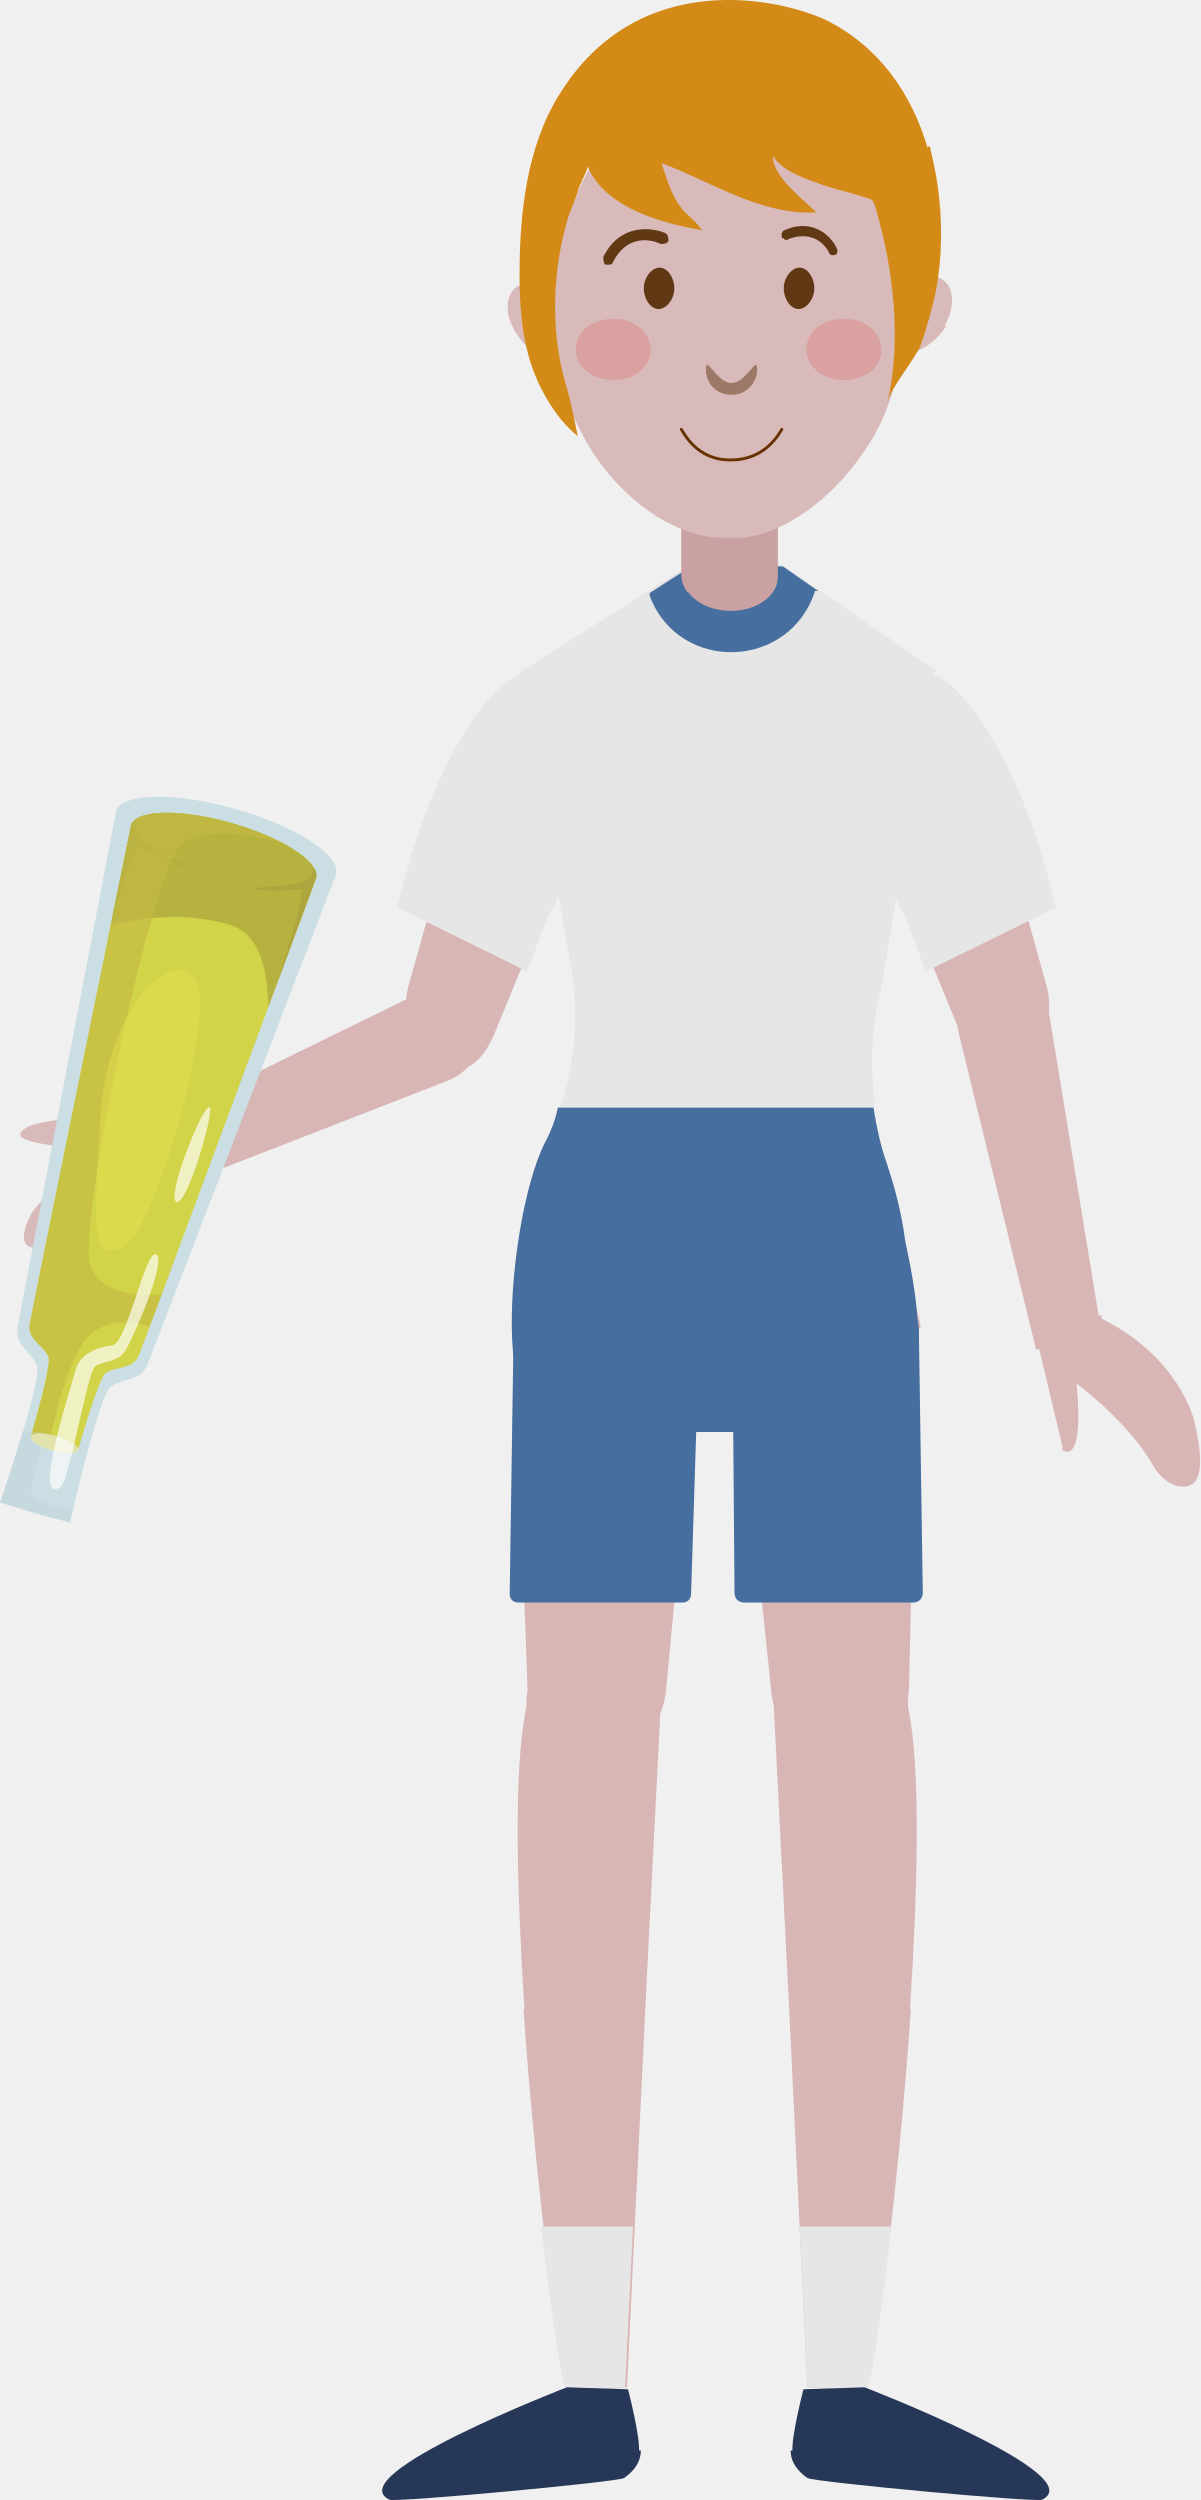
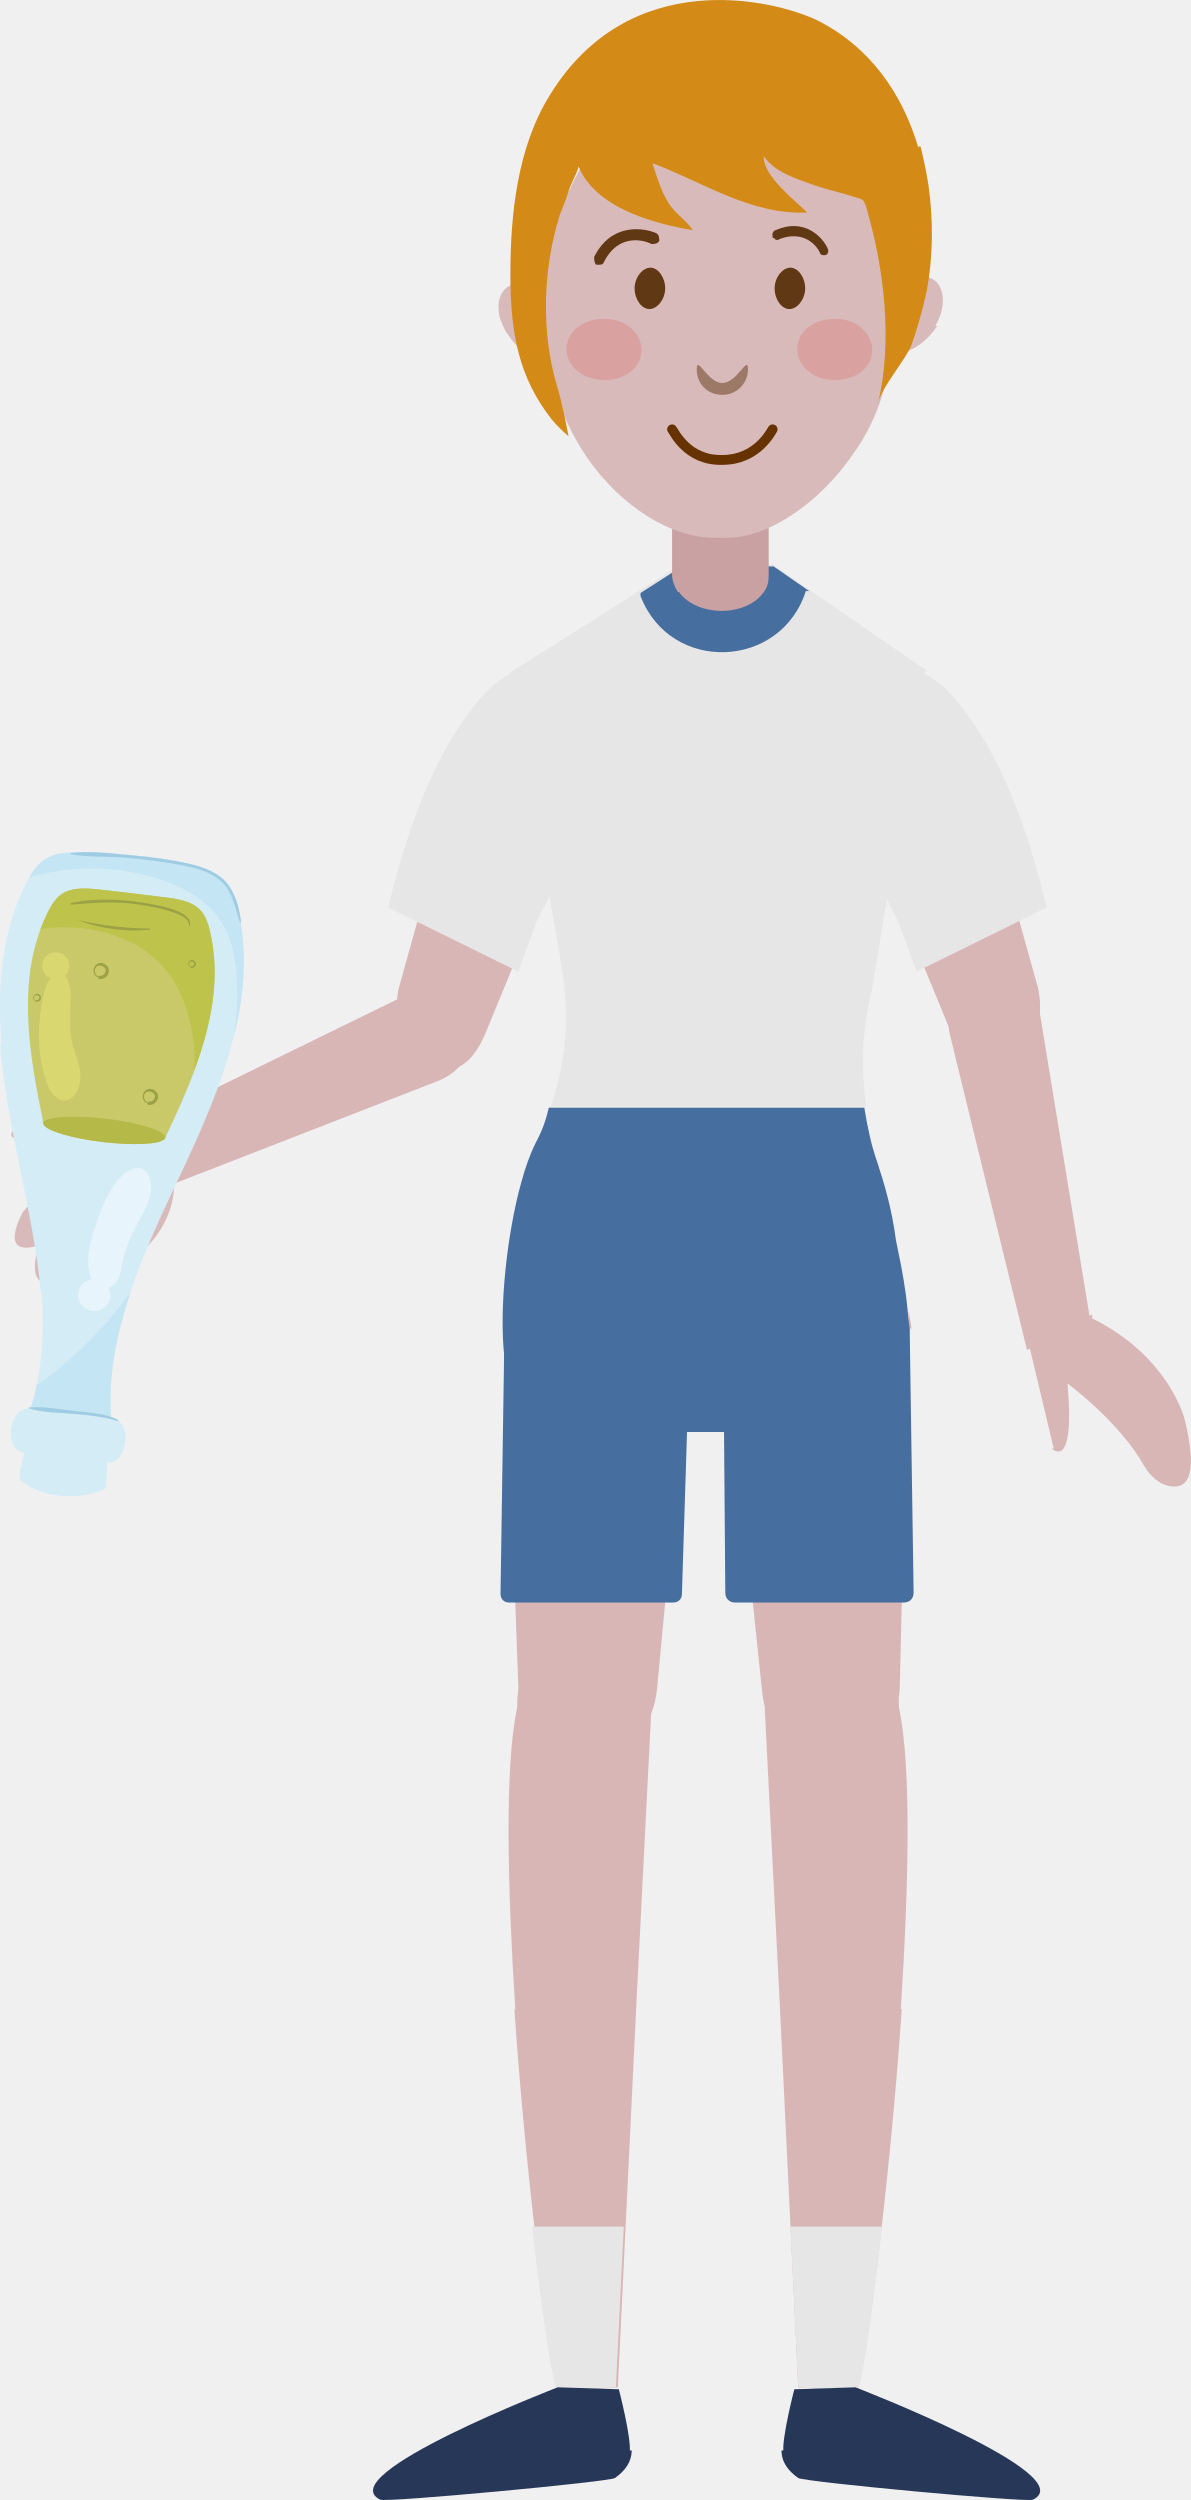
- <svg xmlns="http://www.w3.org/2000/svg" id="Ebene_2" data-name="Ebene 2" viewBox="0 0 406.92 847.64">
+ <svg xmlns="http://www.w3.org/2000/svg" id="Layer_2" data-name="Layer 2" viewBox="0 0 120.8 253.58">
  <defs>
    <style>
-       .cls-1 {
+       .cls-1, .cls-2 {
+         fill: #603813;
+       }
+ 
+       .cls-3 {
+         fill: #273758;
+       }
+ 
+       .cls-4 {
+         fill: #e6e6e6;
+       }
+ 
+       .cls-5 {
+         fill: #e7f4fc;
+       }
+ 
+       .cls-6 {
+         fill: #c9c969;
+       }
+ 
+       .cls-7 {
+         fill: #d9a2a0;
+       }
+ 
+       .cls-8 {
+         fill: #d4ecf6;
+       }
+ 
+       .cls-9 {
+         fill: #c4e5f3;
+       }
+ 
+       .cls-10 {
+         fill: #9fcce3;
+       }
+ 
+       .cls-11 {
+         fill: #b5b947;
+       }
+ 
+       .cls-12 {
+         fill: #caa1a2;
+       }
+ 
+       .cls-13 {
+         fill: #bec34b;
+       }
+ 
+       .cls-14 {
+         fill: #d8d770;
+       }
+ 
+       .cls-15 {
+         fill: #9ba144;
+       }
+ 
+       .cls-2 {
+         isolation: isolate;
+         opacity: .5;
+       }
+ 
+       .cls-16 {
        fill: #d9b6b6;
      }

-       .cls-2 {
-         fill: #ede152;
-         opacity: .38;
+       .cls-17 {
+         fill: #466e9f;
      }

-       .cls-2, .cls-3, .cls-4, .cls-5, .cls-6, .cls-7 {
-         isolation: isolate;
+       .cls-18 {
+         fill: #d9baba;
      }

-       .cls-3 {
-         fill: #c4ba44;
-       }
- 
-       .cls-3, .cls-5 {
-         opacity: .64;
-       }
- 
-       .cls-8 {
+       .cls-19 {
        fill: none;
        stroke: #630;
        stroke-linecap: round;
        stroke-miterlimit: 10;
      }

-       .cls-9 {
-         fill: #caa1a2;
-       }
- 
-       .cls-10 {
-         fill: #d9a2a0;
-       }
- 
-       .cls-11 {
-         fill: #cbdee3;
-       }
- 
-       .cls-4 {
-         fill: #bfd0d6;
-         opacity: .37;
-       }
- 
-       .cls-12 {
+       .cls-20 {
        fill: #d38a17;
-       }
- 
-       .cls-13 {
-         fill: #d9baba;
-       }
- 
-       .cls-14, .cls-7 {
-         fill: #603813;
-       }
- 
-       .cls-15 {
-         fill: #e2e3ac;
-       }
- 
-       .cls-5 {
-         fill: #a89f3b;
-       }
- 
-       .cls-16 {
-         fill: #273758;
-       }
- 
-       .cls-17 {
-         fill: #b8ae40;
-       }
- 
-       .cls-6 {
-         fill: #fff;
-         opacity: .67;
-       }
- 
-       .cls-18 {
-         fill: #466e9f;
-       }
- 
-       .cls-7 {
-         opacity: .5;
-       }
- 
-       .cls-19 {
-         fill: #d1d349;
-       }
- 
-       .cls-20 {
-         fill: #e6e6e6;
      }
    </style>
  </defs>
-   <g id="svg">
+   <g id="Layer_1-2" data-name="Layer 1">
    <g id="german-boy-vinegar">
      <g>
-         <path class="cls-1" d="M154.76,362.51h0c-11.7,0-19.72-13.71-16.38-27.74l24.4-87.58c3.34-14.04,15.04-21.73,26.07-18.05h0c12.7,4.35,19.05,22.73,13.04,38.11l-33.43,81.23c-2.67,7.02-7.02,14.04-13.37,14.04h-.33Z" />
-         <path class="cls-20" d="M171.14,231.47c-11.03,10.03-25.74,31.42-36.44,76.21l44.12,21.73,6.35-17.38c14.04-26.41,25.4-51.14,22.73-68.19-2.01-16.38-24.4-23.07-36.77-12.03h0v-.33Z" />
+         <path class="cls-16" d="M45.37,108.45h0c-3.5,0-5.9-4.1-4.9-8.3l7.3-26.2c1-4.2,4.5-6.5,7.8-5.4h0c3.8,1.3,5.7,6.8,3.9,11.4l-10,24.3c-.8,2.1-2.1,4.2-4,4.2h-.1Z" />
+         <path class="cls-4" d="M50.27,69.25c-3.3,3-7.7,9.4-10.9,22.8l13.2,6.5,1.9-5.2c4.2-7.9,7.6-15.3,6.8-20.4-.6-4.9-7.3-6.9-11-3.6h0v-.1Z" />
        <g>
-           <path id="hand12" class="cls-13" d="M42.15,380.83l-17.95-1.34c-3.71,0-13.62,1-16.41,3.68-3.71,3.34,4.33,4.68,21.05,6.69l-17.95,21.06s-8.98,15.71,5.26,11.37c0,0-5.88,18.39,8.36,10.7,0,0-3.71,16.71,13,4.01l14.86-13.71c4.95-4.68,8.67-11.37,9.6-18.39s0-15.04-8.67-20.39c-3.1-2.01-7.12-3.01-10.83-3.34h-.31v-.33Z" />
-           <path class="cls-1" d="M153.9,338.04h0c-4.64-1.67-9.91-1.67-14.55,0l-92.86,45.46,13.31,18.72,91.93-35.77c14.24-5.68,15.79-23.73,2.48-29.08h0v.67h-.31Z" />
+           <path id="hand12" class="cls-18" d="M11.68,113.93l-5.37-.4c-1.11,0-4.07.3-4.91,1.1-1.11,1,1.3,1.4,6.3,2l-5.37,6.3s-2.69,4.7,1.57,3.4c0,0-1.76,5.5,2.5,3.2,0,0-1.11,5,3.89,1.2l4.44-4.1c1.48-1.4,2.59-3.4,2.87-5.5.28-2.1,0-4.5-2.59-6.1-.93-.6-2.13-.9-3.24-1h-.09v-.1Z" />
+           <path class="cls-16" d="M45.11,101.13h0c-1.39-.5-2.96-.5-4.35,0l-27.78,13.6,3.98,5.6,27.5-10.7c4.26-1.7,4.72-7.1.74-8.7h0v.2h-.09Z" />
          <g>
-             <path class="cls-11" d="M39.37,275.16l74.58,21.29s-61.64,160.67-64.03,166.29c-2.39,5.62-8.13,4.5-12.25,7.29-3.33,2.26-10.36,30.91-12.95,41.92-.62,2.64-.99,4.26-.99,4.26l-11.93-3.18L0,509.44s4.24-12.24,7.83-24.23c3.06-10.22,5.64-20.26,4.7-22.35-2.03-4.55-7.5-6.63-6.56-12.66.94-6.04,33.39-175.04,33.39-175.04Z" />
-             <ellipse class="cls-11" cx="76.66" cy="285.8" rx="11.95" ry="38.78" transform="translate(-219.21 281.08) rotate(-74.07)" />
-             <path class="cls-19" d="M44.47,279.79c.25-.89.89-1.64,1.85-2.25,4.82-3.05,17.83-2.59,32.26,1.53,7.3,2.08,13.79,4.77,18.75,7.57h0c4.49,2.54,7.71,5.18,9.14,7.58.74,1.24,1,2.41.7,3.47-.04.15-.1.3-.17.45-.94,2.53-5.74,15.52-12.26,33.14-1.21,3.26-2.47,6.67-3.78,10.21-11.69,31.59-26.97,72.82-36.1,97.32h0c-1.57,4.22-2.96,7.94-4.12,11.03-2.1,5.62-3.44,9.16-3.72,9.8-2.01,4.73-7.69,3.54-11.16,5.89-1.78,1.2-5.85,13.96-9.41,26.12l-15.99-4.56c3.5-12.23,6.84-25.15,5.97-27.1-1.7-3.83-7.16-5.82-6.37-10.89.56-3.59,17.53-86.77,27.42-135.18.14-.68.27-1.36.41-2.03,0,0,0-.01,0-.02,3.44-16.85,5.95-29.1,6.46-31.61.02-.16.05-.32.1-.47Z" />
-             <path class="cls-17" d="M92.69,300.65c3.1-.58,12.09-.39,13.21-4.7.18-.71.38-1.27.59-1.72.74,1.24,1,2.41.7,3.47-.04.15-.1.3-.17.45-.94,2.53-5.74,15.52-12.26,33.14-.15.33-.31.67-.47,1.01,0,0,9.29-29.67,8.16-30.89,0,0-8.73,1.24-15.07.11-6.34-1.13,2.22-.27,5.33-.85Z" />
-             <path class="cls-17" d="M46.33,277.54s-2.09,4.86,2.71,8.61c4.8,3.75,15.55,8.06,15.46,8.37s-14.92-6.29-17.07-7.47c-1.54-.84-6.69,15.45-9.51,24.82,3.44-16.85,5.95-29.1,6.46-31.61.02-.16.05-.32.1-.47.25-.89.89-1.64,1.85-2.25Z" />
-             <path class="cls-5" d="M44.47,279.79c.25-.89.89-1.64,1.85-2.25,4.82-3.05,17.83-2.59,32.26,1.53,7.3,2.08,13.79,4.77,18.75,7.57h0c4.49,2.54,7.71,5.18,9.14,7.58.74,1.24,1,2.41.7,3.47-.04.15-.1.3-.17.45-.94,2.53-5.74,15.52-12.26,33.14-1.21,3.26-2.47,6.67-3.78,10.21-.16-13.3-3.27-25.14-13.24-27.99-16.87-4.81-32.17-1.92-40.22.41.14-.68.27-1.36.41-2.03,0,0,0-.01,0-.02,3.44-16.85,5.95-29.1,6.46-31.61.02-.16.05-.32.1-.47Z" />
-             <path class="cls-3" d="M44.47,279.79c.25-.89.89-1.64,1.85-2.25,4.82-3.05,17.83-2.59,32.26,1.53,7.3,2.08,13.79,4.77,18.75,7.57h0s-26.38-9.44-36.31.3c-9.94,9.75-35.45,130.9-30.16,142.78,5.24,11.77,23.65,9.13,24,9.08-1.57,4.21-2.96,7.93-4.12,11.02-4.74-1.5-16.01-3.83-22.41,5.28-5.47,7.79-9.47,23.85-11.54,33.77l-6.32-1.8c3.5-12.23,6.84-25.15,5.97-27.1-1.7-3.83-7.16-5.82-6.37-10.89.57-3.64,18.01-89.13,27.84-137.2,0,0,0-.01,0-.02,3.44-16.85,5.95-29.1,6.46-31.61.02-.16.05-.32.1-.47Z" />
-             <path class="cls-4" d="M0,509.44s4.24-12.24,7.83-24.23l8,.75s-4.54,13.39-5.42,18.99c-.67,4.29,9.52,6.3,14.31,7.01-.62,2.64-.99,4.26-.99,4.26l-11.93-3.18-11.8-3.59Z" />
-             <ellipse class="cls-15" cx="18.46" cy="489.36" rx="2.55" ry="8.32" transform="translate(-457.18 372.8) rotate(-74.07)" />
-             <path class="cls-6" d="M20.59,504.15c2.9-2.08,9.06-38.88,11.66-40.85,2.59-1.97,7.89-1.2,10.48-5.68,2.59-4.48,13.91-30.23,10.23-32.3-3.68-2.07-9.81,30.52-15.07,30.92s-10.95,3.24-12.17,8.03c-1.21,4.79-15.36,47.25-5.13,39.88Z" />
-             <path class="cls-6" d="M60.1,407.54c3.98-.33,12.44-30.68,11.07-32.04-2.2-2.19-15.66,32.42-11.07,32.04Z" />
-             <path class="cls-2" d="M42.66,422.13c9.96-6.01,30.63-77.13,23.79-89.55-6.85-12.42-30.15,7.53-32.47,46.65-2.33,39.12-2.93,49.91,8.69,42.9Z" />
+             <path class="cls-8" d="M.15,105.68s-.06.02-.06.06c-.12.93.08,1.93.19,2.85.12,1.01.27,2.02.44,3.02.38,2.3.84,4.58,1.3,6.86.86,4.23,1.74,8.47,2.15,12.78,0,.04.05.05.08.04.2,3.11.09,6.2-.53,9.19-.16.76-.35,1.51-.58,2.26-.05,0-.11,0-.16.01-.04,0-.06.06-.03.09-.27.03-.53.09-.77.2-.76.36-1.18,1.66-1.06,2.73.07.63.33,1.17.81,1.41.16.08.35.14.55.19-.14.46-.2.8-.3,1.27-.3,1.3-.15.18-.16,1.44,2.75,2.39,7.32,1.82,8.67.85.2-.87-.07.93,0,0,.07-.88.22-1.73.16-2.62,0,0,.02,0,.03,0,.22.01.45.02.66-.06.94-.33,1.22-1.89,1.17-2.75-.03-.54-.27-1.09-.72-1.38.03-.02.03-.07,0-.09-.24-.13-.49-.24-.75-.33-.27-4.28.6-8.51,1.99-12.65,1.38-4.1,3.27-8.11,5.11-11.99,2.13-4.51,4.24-9.26,5.42-14.1.92-3.77,1.27-7.59.64-11.37.02,0,.05-.03.04-.06-.12-1.09-.4-2.28-.96-3.26-.15-.3-.33-.58-.55-.83-.42-.49-.95-.84-1.54-1.09-.68-.34-1.43-.56-2.16-.73-1.91-.44-3.88-.7-5.83-.87-1.82-.16-3.8-.42-5.65-.29-1.19-.03-2.38.11-3.33.79-.61.44-1.06,1.06-1.44,1.72-.09.16-.18.32-.26.49C.16,94.45-.3,100.03.15,105.68Z" />
+             <path class="cls-6" d="M4.33,113.65c.02.09.04.18.06.27h0c0,.05,0,.11.04.16.33.63,2.87,1.39,6.01,1.76s5.79.23,6.26-.31c.04-.05.06-.1.07-.15h0c.04-.09.08-.17.12-.25,1-2.12,2-4.31,2.83-6.55,1.72-4.65,2.72-9.48,1.56-14.22-.17-.7-.4-1.41-.87-1.95-.79-.92-2.08-1.18-3.27-1.34-1.23-.17-6.18-.76-7.42-.88-1.2-.12-2.52-.16-3.5.54-.59.42-.98,1.05-1.3,1.69-.3.59-.57,1.2-.8,1.81-2.27,6.03-1.11,12.99.23,19.41Z" />
+             <path class="cls-9" d="M2.95,142.85s.01,0,.02.01c1.42.46,3.1.41,4.58.55,1.48.14,2.97.28,4.4.73.02,0,.04,0,.05,0,.03-.02.03-.07,0-.09-.24-.13-.49-.24-.75-.33-.27-4.28.6-8.51,1.99-12.65-2.29,3.18-5.03,6.04-8.14,8.44-.44.34-.9.68-1.37.99-.16.76-.35,1.51-.58,2.26-.05,0-.11,0-.16.01-.04,0-.06.06-.03.09Z" />
+             <path class="cls-10" d="M7.91,143.16c-1.54-.16-3.21-.5-4.77-.41-.05,0-.11,0-.16.01-.04,0-.06.06-.03.09,0,0,.01,0,.02.01,1.42.46,3.1.41,4.58.55,1.48.14,2.97.28,4.4.73.02,0,.04,0,.05,0,.03-.02.03-.07,0-.09-.24-.13-.49-.24-.75-.33-1.06-.37-2.24-.45-3.33-.56Z" />
+             <path class="cls-9" d="M16.07,89.14c2.48.8,4.92,2.11,6.34,4.3,1.16,1.78,1.53,3.96,1.62,6.09.08,1.82-.03,3.63-.26,5.44.92-3.77,1.27-7.59.64-11.37.02,0,.05-.03.04-.06-.12-1.09-.4-2.28-.96-3.26-.12-.21-.25-.41-.4-.6-.45-.58-1.04-1-1.69-1.32-.68-.34-1.43-.56-2.16-.73-1.91-.44-3.88-.7-5.83-.87-1.82-.16-3.8-.42-5.65-.29-1.19-.03-2.38.11-3.33.79-.61.44-1.06,1.06-1.44,1.72,4.25-1.21,8.87-1.19,13.08.16Z" />
+             <path class="cls-10" d="M24.44,93.54c-.12-1.09-.4-2.28-.96-3.26-.12-.21-.25-.41-.4-.6-.45-.58-1.04-1-1.69-1.32-.68-.34-1.43-.56-2.16-.73-1.91-.44-3.88-.7-5.83-.87-1.82-.16-3.8-.42-5.65-.29-.18.01-.36.03-.53.05-.08,0-.08.13,0,.14,1.74.31,3.61.19,5.37.33.35.03.69.06,1.04.09.79.08,1.57.17,2.36.28.65.09,1.3.2,1.95.31,1.62.29,3.44.66,4.65,1.88,1.08,1.1,1.25,2.62,1.75,4.01,0,.02.03.03.05.03.02,0,.05-.03.04-.06Z" />
+             <path class="cls-13" d="M7.62,94.09c3.48.24,7.01,1.59,9.21,4.29,1.21,1.49,1.96,3.31,2.42,5.18.4,1.63.58,3.35.45,5.02,1.72-4.65,2.72-9.48,1.56-14.22-.17-.7-.4-1.41-.87-1.95-.79-.92-2.08-1.18-3.27-1.34-1.23-.17-6.18-.76-7.42-.88-1.2-.12-2.52-.16-3.5.54-.59.42-.98,1.05-1.3,1.69-.3.59-.57,1.2-.8,1.81,1.16-.19,2.35-.22,3.53-.14Z" />
+             <path class="cls-15" d="M15.16,94.18c-2.41-.01-4.76-.28-7.11-.83-.02,0-.03.03,0,.03,2.27.84,4.71,1.16,7.12.92.06,0,.07-.12,0-.12Z" />
+             <path class="cls-15" d="M14.96,91.64c-2.5-.45-5.22-.57-7.72-.06-.11.02-.09.19.03.18,2.08-.19,4.12-.33,6.21-.09.96.11,1.91.28,2.85.51.72.18,2.88.68,2.85,1.68,0,.06.08.07.09.01.27-1.5-3.32-2.06-4.31-2.23Z" />
+             <path class="cls-11" d="M10.71,113.47c-3.41-.4-6.24-.2-6.32.45h0c0,.05,0,.11.04.16.33.63,2.87,1.39,6.01,1.76s5.79.23,6.26-.31c.04-.05.06-.1.07-.15h0c.07-.66-2.63-1.51-6.05-1.92Z" />
+             <path class="cls-5" d="M13.71,118.5c-2.25.46-3.62,4.52-4.24,6.54-.41,1.33-.76,2.88-.35,4.24.05.16.11.32.18.46-.7.12-1.27.68-1.36,1.42-.11.9.54,1.71,1.43,1.82s1.71-.54,1.82-1.43c.04-.32-.02-.63-.15-.9.17-.07.35-.19.54-.35.66-.59.66-1.37.83-2.21.28-1.38.83-2.65,1.48-3.88.67-1.26,1.49-2.55,1.45-3.99-.03-.97-.63-1.92-1.62-1.72Z" />
+             <path class="cls-14" d="M4.28,97.82c-.06.62.3,1.19.85,1.41-.42.5-.61,1.23-.74,1.83-.64,3.02-.66,6.25.49,9.12.36.89,1.36,1.93,2.35,1.2.77-.56,1-1.7.91-2.59-.1-.96-.51-1.86-.77-2.84-.32-1.2-.3-2.45-.24-3.69.05-.98.11-2-.28-2.9-.07-.16-.16-.29-.27-.39.24-.22.4-.52.44-.87.08-.76-.47-1.43-1.23-1.51-.76-.08-1.43.47-1.51,1.23Z" />
+             <path class="cls-15" d="M15.42,110.47c-.38-.1-.75.1-.89.46-.13.34,0,.76.31.95.06.04.14-.05.07-.09-.25-.16-.36-.47-.27-.76.09-.28.36-.35.62-.3.26.05.49.26.45.54-.04.28-.31.5-.59.48-.21-.02-.25.31-.04.33.44.04.86-.27.94-.71.08-.42-.21-.79-.61-.9Z" />
+             <path class="cls-15" d="M10.43,97.7c-.38-.1-.75.1-.89.46-.13.34,0,.76.31.95.06.04.14-.05.07-.09-.25-.16-.36-.47-.27-.76.09-.28.36-.35.62-.3.26.05.49.26.45.54-.04.28-.31.5-.59.48-.21-.02-.25.31-.04.33.44.04.86-.27.94-.71.08-.42-.21-.79-.61-.9Z" />
+             <path class="cls-15" d="M19.31,98.05c-.13-.08-.18-.24-.14-.38.04-.14.18-.18.31-.15.13.02.25.13.22.27-.02.14-.15.25-.29.24-.11,0-.13.15-.02.16.22.02.43-.14.47-.36.04-.21-.11-.39-.3-.45-.19-.05-.37.05-.44.23-.07.17,0,.38.16.48.03.02.07-.03.04-.05Z" />
+             <path class="cls-15" d="M3.84,100.82c-.19-.05-.37.05-.44.23-.07.17,0,.38.16.48.03.02.07-.03.04-.05-.13-.08-.18-.24-.14-.38.04-.14.18-.18.31-.15.13.02.25.13.22.27-.02.14-.15.25-.29.24-.11,0-.13.15-.02.16.22.02.43-.14.47-.36.04-.21-.11-.39-.3-.45Z" />
          </g>
        </g>
      </g>
      <g>
-         <path class="cls-1" d="M327.59,335.37h0c-2.67,4.35-3.68,10.03-2.34,15.71l26.07,106.63,21.39-10.36-17.05-103.96c-2.67-16.05-20.06-20.73-28.41-7.69h0l.33-.33Z" />
-         <path class="cls-1" d="M338.61,362.51h0c11.7,0,19.72-13.71,16.38-27.74l-24.4-87.58c-3.34-14.04-15.04-21.73-26.07-18.05h0c-12.7,4.35-19.05,22.73-13.04,38.11l33.43,81.23c2.67,7.02,7.02,14.04,13.37,14.04h.33Z" />
-         <path class="cls-20" d="M321.57,231.47c11.03,10.03,25.74,31.42,36.44,76.21l-44.12,21.73-6.35-17.38c-14.04-26.41-25.4-51.14-22.73-68.19,2.01-16.38,24.4-23.07,36.77-12.03h0v-.33Z" />
-         <path class="cls-1" d="M360.39,491.17l-8.36-35.1,21.39-10.36v1.34c26.41,13.04,31.42,34.43,31.42,34.43,5.01,20.73,0,23.4-5.35,22.4-3.34-.67-6.35-3.34-8.36-6.69-8.36-15.04-26.07-28.08-26.07-28.08,2.67,30.42-5.35,22.06-5.35,22.06h.67,0Z" />
+         <path class="cls-16" d="M97.07,100.33h0c-.8,1.3-1.1,3-.7,4.7l7.8,31.9,6.4-3.1-5.1-31.1c-.8-4.8-6-6.2-8.5-2.3h0l.1-.1Z" />
+         <path class="cls-16" d="M100.37,108.45h0c3.5,0,5.9-4.1,4.9-8.3l-7.3-26.2c-1-4.2-4.5-6.5-7.8-5.4h0c-3.8,1.3-5.7,6.8-3.9,11.4l10,24.3c.8,2.1,2.1,4.2,4,4.2h.1Z" />
+         <path class="cls-4" d="M95.27,69.25c3.3,3,7.7,9.4,10.9,22.8l-13.2,6.5-1.9-5.2c-4.2-7.9-7.6-15.3-6.8-20.4.6-4.9,7.3-6.9,11-3.6h0v-.1Z" />
+         <path class="cls-16" d="M106.88,146.93l-2.5-10.5,6.4-3.1v.4c7.9,3.9,9.4,10.3,9.4,10.3,1.5,6.2,0,7-1.6,6.7-1-.2-1.9-1-2.5-2-2.5-4.5-7.8-8.4-7.8-8.4.8,9.1-1.6,6.6-1.6,6.6h.2,0Z" />
      </g>
      <g>
-         <path class="cls-1" d="M308.86,681.08c-4.35,63.85-13.37,129.7-15.38,129.7l-19.72-1.34-6.35-131.37-5.01-98.61v-4.01c0-1.34,0-2.67.67-4.01,2.67-10.36,12.37-18.39,23.4-17.05,12.7,1,21.73,11.7,21.39,24.4,4.35,19.72,3.34,60.84.67,102.62h0l.33-.33Z" />
-         <path class="cls-20" d="M302.18,754.95c-3.68,32.42-7.02,55.82-8.69,55.82l-19.72-1.34-2.67-54.49h31.09Z" />
-         <path class="cls-16" d="M268.08,830.83c0,4.01,2.34,7.02,5.68,9.36,2.01,1.34,77.55,8.36,79.56,7.35,17.05-8.36-60.17-38.11-60.17-38.11l-20.73.67s-4.35,16.71-3.68,21.39h0v-.67h-.67Z" />
+         <path class="cls-16" d="M91.47,203.75c-1.3,19.1-4,38.8-4.6,38.8l-5.9-.4-1.9-39.3-1.5-29.5v-1.2c0-.4,0-.8.2-1.2.8-3.1,3.7-5.5,7-5.1,3.8.3,6.5,3.5,6.4,7.3,1.3,5.9,1,18.2.2,30.7h0l.1-.1Z" />
+         <path class="cls-4" d="M89.47,225.85c-1.1,9.7-2.1,16.7-2.6,16.7l-5.9-.4-.8-16.3h9.3Z" />
+         <path class="cls-3" d="M79.27,248.55c0,1.2.7,2.1,1.7,2.8.6.4,23.2,2.5,23.8,2.2,5.1-2.5-18-11.4-18-11.4l-6.2.2s-1.3,5-1.1,6.4h0v-.2h-.2Z" />
        <g>
-           <path class="cls-1" d="M311.54,450.43l-2.67,92.93-.67,28.08c0,13.04-10.36,23.4-23.4,24.4-13.71.67-22.4-9.69-23.4-23.4l-3.01-28.75-9.36-87.58v-2.67c0-16.38,12.7-30.08,29.08-31.42,17.38-1.34,32.76,11.7,34.1,29.08h0v-.67h-.67Z" />
-           <path class="cls-18" d="M311.54,450.43l1.34,89.59c0,2.01-1.34,3.34-3.34,3.34h-57.16c-2.01,0-3.34-1.34-3.34-3.34l-.67-84.24v-2.67c0-16.38,12.7-30.08,29.08-31.42,17.38-1.34,32.76,11.7,34.1,29.08h0v-.33Z" />
+           <path class="cls-16" d="M92.27,134.75l-.8,27.8-.2,8.4c0,3.9-3.1,7-7,7.3-4.1.2-6.7-2.9-7-7l-.9-8.6-2.8-26.2v-.8c0-4.9,3.8-9,8.7-9.4,5.2-.4,9.8,3.5,10.2,8.7h0v-.2h-.2Z" />
+           <path class="cls-17" d="M92.27,134.75l.4,26.8c0,.6-.4,1-1,1h-17.1c-.6,0-1-.4-1-1l-.2-25.2v-.8c0-4.9,3.8-9,8.7-9.4,5.2-.4,9.8,3.5,10.2,8.7h0v-.1Z" />
        </g>
      </g>
      <g>
-         <path class="cls-1" d="M177.49,681.08c4.35,63.85,13.37,129.7,15.38,129.7l19.72-1.34,6.35-131.37,5.01-98.61v-4.01c0-1.34,0-2.67-.67-4.01-2.67-10.36-12.37-18.39-23.4-17.05-12.7,1-22.06,11.7-21.39,24.4-4.35,19.72-3.34,60.84-.67,102.62h0l-.33-.33Z" />
-         <path class="cls-20" d="M214.6,754.95l-2.67,54.49-19.72,1.34c-1.34,0-5.01-23.4-8.69-55.82h31.09Z" />
-         <path class="cls-16" d="M217.27,830.83c0,4.01-2.34,7.02-5.68,9.36-2.01,1.34-77.55,8.36-79.56,7.35-17.05-8.36,60.17-38.11,60.17-38.11l20.73.67s4.35,16.71,3.68,21.39h0v-.67h.67Z" />
+         <path class="cls-16" d="M52.17,203.75c1.3,19.1,4,38.8,4.6,38.8l5.9-.4,1.9-39.3,1.5-29.5v-1.2c0-.4,0-.8-.2-1.2-.8-3.1-3.7-5.5-7-5.1-3.8.3-6.6,3.5-6.4,7.3-1.3,5.9-1,18.2-.2,30.7h0l-.1-.1Z" />
+         <path class="cls-4" d="M63.27,225.85l-.8,16.3-5.9.4c-.4,0-1.5-7-2.6-16.7h9.3Z" />
+         <path class="cls-3" d="M64.07,248.55c0,1.2-.7,2.1-1.7,2.8-.6.4-23.2,2.5-23.8,2.2-5.1-2.5,18-11.4,18-11.4l6.2.2s1.3,5,1.1,6.4h0v-.2h.2Z" />
        <g>
-           <path class="cls-1" d="M236.99,453.1v2.34l-8.36,87.91-2.67,28.41c-1,13.71-10.03,24.4-23.4,23.73-13.04-.67-23.07-10.7-23.73-23.73l-1-28.08-3.68-92.59c1.34-17.38,16.38-30.08,33.43-29.42,16.71,1,29.42,15.04,29.42,31.42h0Z" />
-           <path class="cls-18" d="M236.99,453.1v2.34l-2.67,84.91c0,2.01-1.34,3.01-3.01,3.01h-55.49c-2.01,0-3.01-1.34-3.01-3.01l1.34-89.59c1.34-17.38,16.38-30.08,33.43-29.42,16.71,1,29.42,15.04,29.42,31.42h0v.33Z" />
+           <path class="cls-16" d="M69.97,135.55v.7l-2.5,26.3-.8,8.5c-.3,4.1-3,7.3-7,7.1-3.9-.2-6.9-3.2-7.1-7.1l-.3-8.4-1.1-27.7c.4-5.2,4.9-9,10-8.8,5,.3,8.8,4.5,8.8,9.4h0Z" />
+           <path class="cls-17" d="M69.97,135.55v.7l-.8,25.4c0,.6-.4.9-.9.9h-16.6c-.6,0-.9-.4-.9-.9l.4-26.8c.4-5.2,4.9-9,10-8.8,5,.3,8.8,4.5,8.8,9.4h0v.1Z" />
        </g>
      </g>
-       <path class="cls-20" d="M316.55,227.8l-3.68,22.06-14.04,85.24c-3.34,13.37-4.01,26.74-2.01,40.11h-106.97c5.35-15.38,6.35-31.42,3.68-47.47l-13.37-77.22-4.01-22.73,4.01-2.34,53.82-34.1h31.09l48.47,33.43,3.68,2.34h0v.67h-.67Z" />
-       <path class="cls-18" d="M311.2,459.79l-59.5,25.74h-18.05l-59.5-25.07c-2.01-17.05,1-42.79,5.68-59.5,1.34-5.01,3.01-9.69,5.01-13.71,2.01-3.68,3.34-7.35,4.35-11.7h106.97c1,6.35,2.34,12.7,4.35,18.39,2.34,7.02,5.01,16.05,6.35,26.41,2.01,10.03,5.68,25.74,3.68,39.11h.67v.33Z" />
-       <path class="cls-18" d="M276.44,200.05h0c-8.36,27.08-46.13,28.41-56.16,2.01v-1l14.04-9.03h31.09l12.03,8.36h-1v-.33Z" />
+       <path class="cls-4" d="M93.77,68.15l-1.1,6.6-4.2,25.5c-1,4-1.2,8-.6,12h-32c1.6-4.6,1.9-9.4,1.1-14.2l-4-23.1-1.2-6.8,1.2-.7,16.1-10.2h9.3l14.5,10,1.1.7h0v.2h-.2Z" />
+       <path class="cls-17" d="M92.17,137.55l-17.8,7.7h-5.4l-17.8-7.5c-.6-5.1.3-12.8,1.7-17.8.4-1.5.9-2.9,1.5-4.1.6-1.1,1-2.2,1.3-3.5h32c.3,1.9.7,3.8,1.3,5.5.7,2.1,1.5,4.8,1.9,7.9.6,3,1.7,7.7,1.1,11.7h.2v.1Z" />
+       <path class="cls-17" d="M81.77,59.85h0c-2.5,8.1-13.8,8.5-16.8.6v-.3l4.2-2.7h9.3l3.6,2.5h-.3v-.1Z" />
      <g id="german-boy-smiling2">
-         <path class="cls-9" d="M233.32,200.72h0c6.35,8.69,23.07,8.36,28.75,0h0c1.34-1.67,1.67-3.68,1.67-5.68v-33.09h-32.76v32.76c0,2.01.67,4.01,2.01,6.02h.33Z" />
-         <path class="cls-13" d="M320.9,110.47c-3.01,4.68-7.69,8.36-12.03,9.03h-3.68c-1.34,12.7-5.68,24.4-12.37,33.76-12.37,18.39-30.75,29.75-44.46,29.08h-3.01c-14.71,0-31.42-10.36-43.12-27.08-6.35-9.36-11.37-20.73-13.37-33.43h-1c-4.35,0-9.69-3.68-12.7-8.69-.67-.67-1-1.67-1.34-2.34-.67-1.34-1-2.34-1.34-3.34h0c-1-4.68,0-9.03,3.68-10.7h0c3.34-1.34,7.69,0,11.37,2.34,2.67-38.78,27.08-72.87,56.83-73.54,9.36,0,17.72,2.34,25.74,7.02,18.05,11.37,31.42,38.44,34.43,65.52,1.67-1.67,3.68-3.01,5.68-4.01s5.35-1.34,8.02,0c5.35,2.01,6.02,9.69,2.01,16.38h.67Z" />
+         <path class="cls-12" d="M68.87,60.05h0c1.9,2.6,6.9,2.5,8.6,0h0c.4-.5.5-1.1.5-1.7v-9.9h-9.8v9.8c0,.6.2,1.2.6,1.8h.1Z" />
+         <path class="cls-18" d="M95.07,33.05c-.9,1.4-2.3,2.5-3.6,2.7h-1.1c-.4,3.8-1.7,7.3-3.7,10.1-3.7,5.5-9.2,8.9-13.3,8.7h-.9c-4.4,0-9.4-3.1-12.9-8.1-1.9-2.8-3.4-6.2-4-10h-.3c-1.3,0-2.9-1.1-3.8-2.6-.2-.2-.3-.5-.4-.7-.2-.4-.3-.7-.4-1h0c-.3-1.4,0-2.7,1.1-3.2h0c1-.4,2.3,0,3.4.7.8-11.6,8.1-21.8,17-22,2.8,0,5.3.7,7.7,2.1,5.4,3.4,9.4,11.5,10.3,19.6.5-.5,1.1-.9,1.7-1.2s1.6-.4,2.4,0c1.6.6,1.8,2.9.6,4.9h.2Z" />
        <g>
-           <path class="cls-14" d="M206.24,89.74c.67,0,1.34,0,1.67-1,5.68-11.03,15.71-6.35,16.05-6.02,1,0,2.01,0,2.67-1,0-1,0-2.01-1-2.67-4.68-2.01-15.38-3.34-21.06,8.02,0,1,0,2.01.67,2.67h1Z" />
-           <path class="cls-14" d="M265.74,81.05s1,.67,1.67,0c9.69-3.68,13.71,4.35,13.71,4.68,0,.67,1.34,1,2.01.67.67,0,1-1.34.67-2.01-1.67-4.01-8.02-10.7-17.72-6.35-.67,0-1.34,1.34-1,2.01v.67h.67v.33Z" />
-           <path class="cls-14" d="M218.28,97.76c0,3.68,2.34,7.02,5.01,7.02s5.35-3.34,5.35-7.02-2.34-7.02-5.01-7.02-5.35,3.34-5.35,7.02Z" />
-           <path class="cls-14" d="M265.74,97.76c0,3.68,2.34,7.02,5.01,7.02s5.35-3.34,5.35-7.02-2.34-7.02-5.01-7.02-5.35,3.34-5.35,7.02Z" />
-           <path class="cls-8" d="M230.98,145.57c.67.67,5.01,10.7,17.05,10.36,11.7,0,16.38-9.36,17.05-10.36" />
-           <path class="cls-7" d="M256.72,125.18c0,4.68-3.68,8.69-8.69,8.69s-8.69-3.68-8.69-8.69,3.68,4.68,8.69,4.68,8.69-9.69,8.69-4.68Z" />
-           <path class="cls-10" d="M286.8,108.13c6.69,0,12.37,5.01,12.03,11.03-.33,6.02-6.35,10.03-13.37,9.69-7.02-.33-12.37-5.01-12.03-11.03s6.35-10.03,13.37-9.69Z" />
-           <path class="cls-10" d="M208.58,108.13c6.69,0,12.37,5.01,12.03,11.03s-6.35,10.03-13.37,9.69c-7.02-.33-12.37-5.01-12.03-11.03s6.35-10.03,13.37-9.69Z" />
+           <path class="cls-1" d="M60.77,26.85c.2,0,.4,0,.5-.3,1.7-3.3,4.7-1.9,4.8-1.8.3,0,.6,0,.8-.3,0-.3,0-.6-.3-.8-1.4-.6-4.6-1-6.3,2.4,0,.3,0,.6.2.8h.3Z" />
+           <path class="cls-1" d="M78.57,24.25s.3.2.5,0c2.9-1.1,4.1,1.3,4.1,1.4,0,.2.4.3.6.2.2,0,.3-.4.2-.6-.5-1.2-2.4-3.2-5.3-1.9-.2,0-.4.4-.3.6v.2h.2v.1Z" />
+           <path class="cls-1" d="M64.37,29.25c0,1.1.7,2.1,1.5,2.1s1.6-1,1.6-2.1-.7-2.1-1.5-2.1-1.6,1-1.6,2.1Z" />
+           <path class="cls-1" d="M78.57,29.25c0,1.1.7,2.1,1.5,2.1s1.6-1,1.6-2.1-.7-2.1-1.5-2.1-1.6,1-1.6,2.1Z" />
+           <path class="cls-19" d="M68.17,43.55c.2.2,1.5,3.2,5.1,3.1,3.5,0,4.9-2.8,5.1-3.1" />
+           <path class="cls-2" d="M75.87,37.45c0,1.4-1.1,2.6-2.6,2.6s-2.6-1.1-2.6-2.6,1.1,1.4,2.6,1.4,2.6-2.9,2.6-1.4Z" />
+           <path class="cls-7" d="M84.87,32.35c2,0,3.7,1.5,3.6,3.3-.1,1.8-1.9,3-4,2.9s-3.7-1.5-3.6-3.3,1.9-3,4-2.9Z" />
+           <path class="cls-7" d="M61.47,32.35c2,0,3.7,1.5,3.6,3.3-.1,1.8-1.9,3-4,2.9s-3.7-1.5-3.6-3.3c.1-1.8,1.9-3,4-2.9Z" />
        </g>
-         <path class="cls-12" d="M314.55,50.3c-5.35-18.39-16.38-34.43-34.43-43.46-14.71-7.02-63.51-18.72-90.59,25.4-11.03,17.72-13.37,40.45-13.37,60.84s3.01,35.1,14.04,49.14c1.67,2.01,3.68,4.01,5.68,5.68,0,0-2.34-12.37-4.01-17.38-5.35-18.05-4.68-39.44,1-57.5,1-2.67,2.01-5.01,3.01-8.02,0-1.34,3.68-7.69,3.34-8.69,5.68,14.04,25.07,19.39,38.78,21.73-2.34-3.68-6.35-5.68-8.69-10.03-2.34-4.01-3.68-8.69-5.01-12.7,16.38,6.02,33.43,17.72,52.48,16.71-4.01-4.01-15.04-12.37-14.71-19.05,4.01,5.68,11.37,7.69,17.72,10.03,4.01,1.34,8.69,2.34,12.7,3.68,3.34,1,3.34.67,4.35,3.68,6.02,20.39,9.03,45.13,4.01,66.19,1-5.01,9.69-15.04,11.37-19.72,2.01-5.68,3.68-11.7,5.01-17.72,2.34-12.03,2.34-24.74.67-36.44-.67-4.35-1.67-9.03-2.67-13.04h-.67v.67h0Z" />
+         <path class="cls-20" d="M93.17,15.05c-1.6-5.5-4.9-10.3-10.3-13-4.4-2.1-19-5.6-27.1,7.6-3.3,5.3-4,12.1-4,18.2s.9,10.5,4.2,14.7c.5.6,1.1,1.2,1.7,1.7,0,0-.7-3.7-1.2-5.2-1.6-5.4-1.4-11.8.3-17.2.3-.8.6-1.5.9-2.4,0-.4,1.1-2.3,1-2.6,1.7,4.2,7.5,5.8,11.6,6.5-.7-1.1-1.9-1.7-2.6-3-.7-1.2-1.1-2.6-1.5-3.8,4.9,1.8,10,5.3,15.7,5-1.2-1.2-4.5-3.7-4.4-5.7,1.2,1.7,3.4,2.3,5.3,3,1.2.4,2.6.7,3.8,1.1,1,.3,1,.2,1.3,1.1,1.8,6.1,2.7,13.5,1.2,19.8.3-1.5,2.9-4.5,3.4-5.9.6-1.7,1.1-3.5,1.5-5.3.7-3.6.7-7.4.2-10.9-.2-1.3-.5-2.7-.8-3.9h-.2v.2h0Z" />
      </g>
    </g>
  </g>
</svg>
